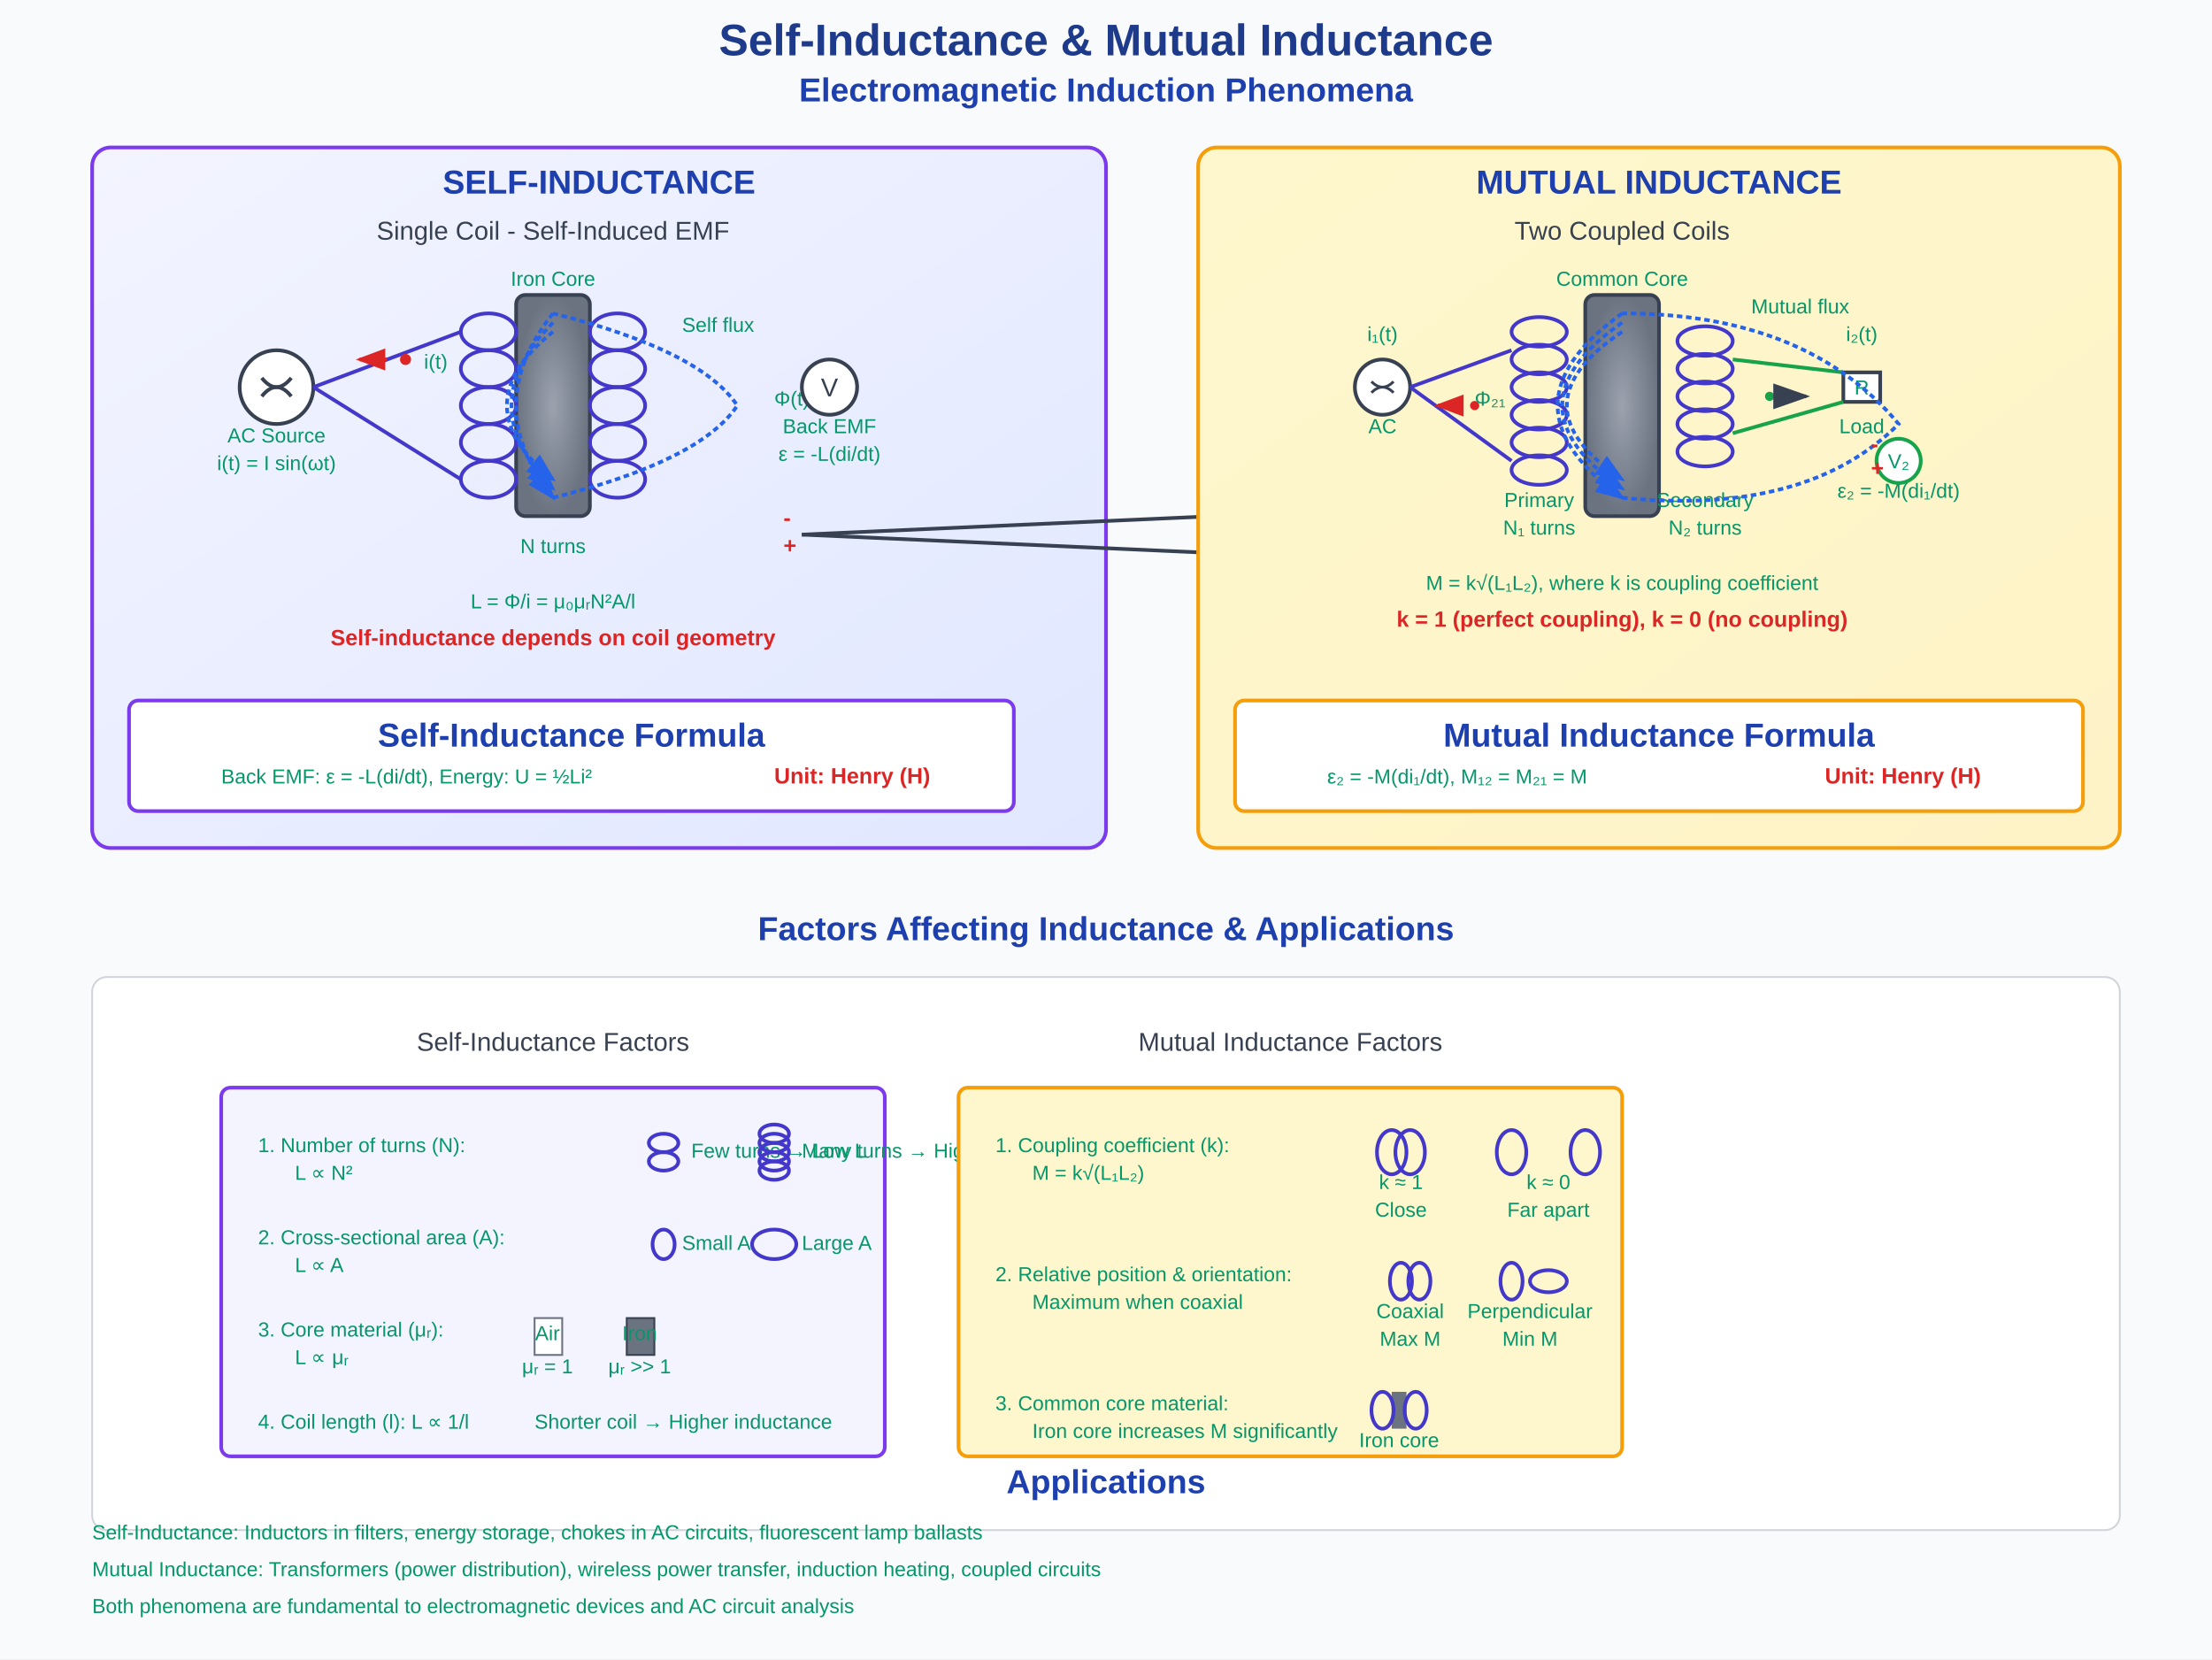
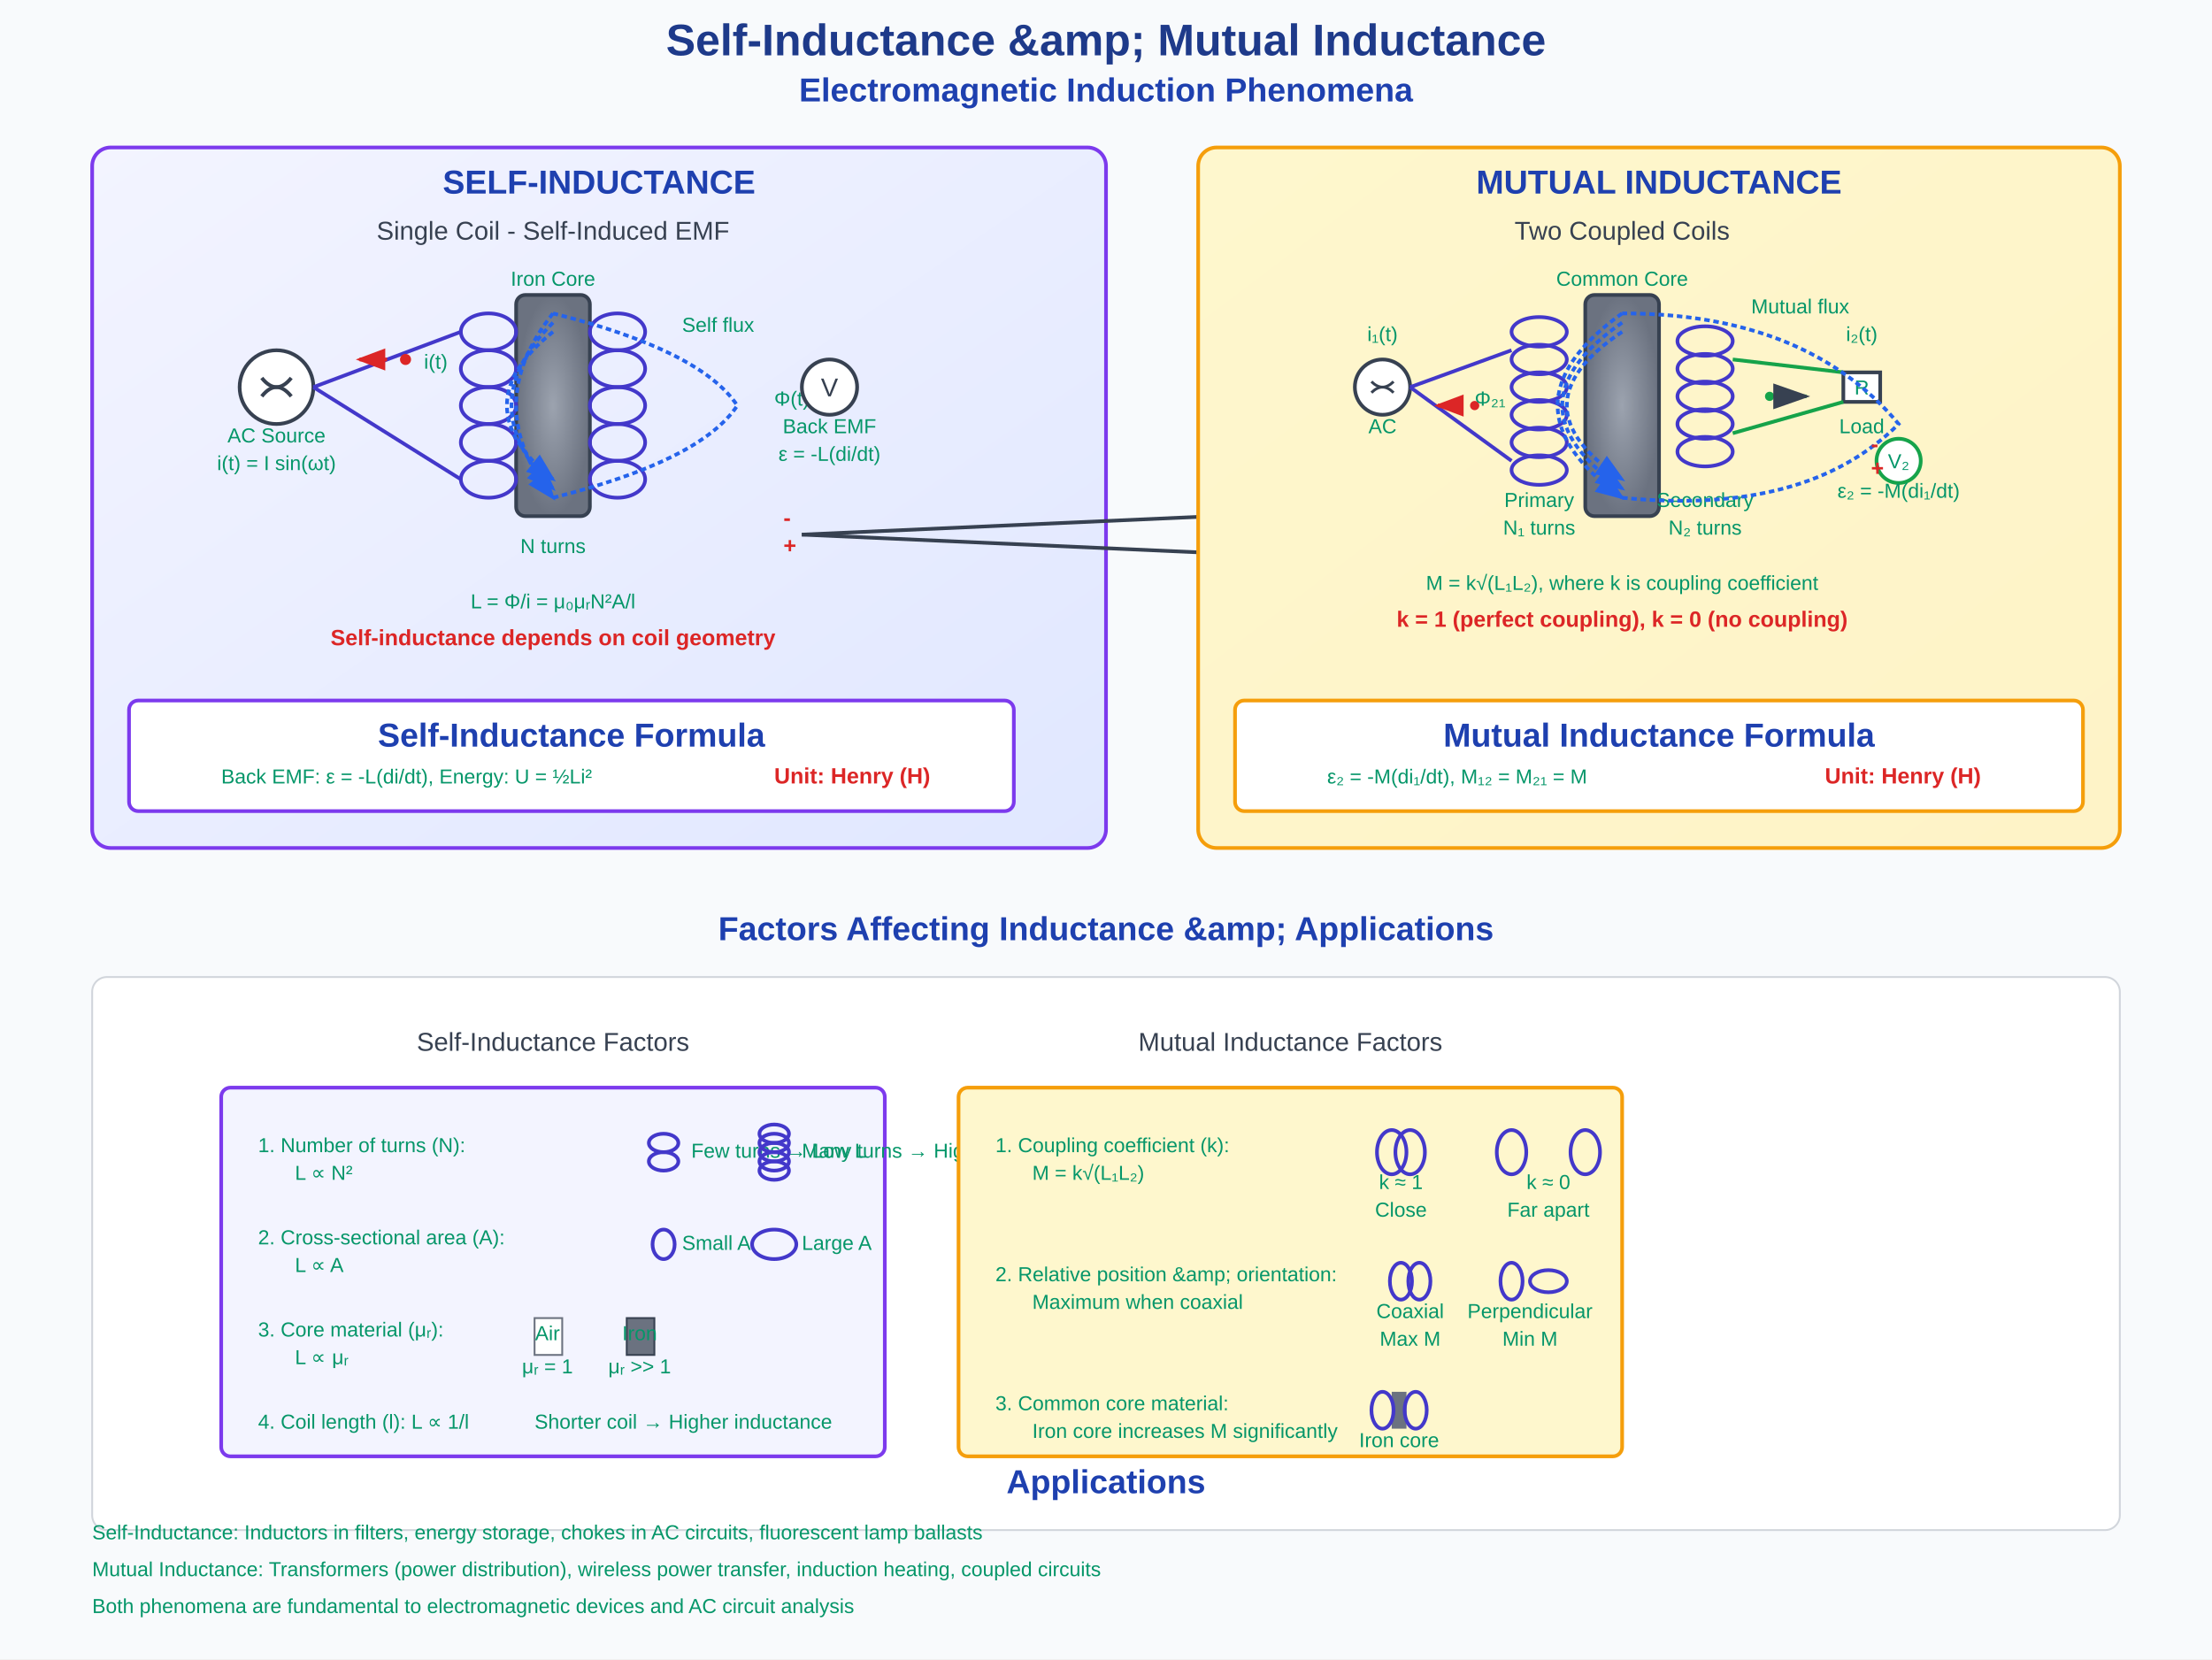
<svg xmlns="http://www.w3.org/2000/svg" viewBox="0 0 1200 900">
  <defs>
    <style>
      .title-text { font-family: 'Segoe UI', Arial, sans-serif; font-size: 24px; font-weight: bold; fill: #1e3a8a; }
      .subtitle-text { font-family: 'Segoe UI', Arial, sans-serif; font-size: 18px; font-weight: 600; fill: #1e40af; }
      .label-text { font-family: 'Segoe UI', Arial, sans-serif; font-size: 14px; font-weight: 500; fill: #374151; }
      .value-text { font-family: 'Segoe UI', Arial, sans-serif; font-size: 12px; font-weight: 600; fill: #dc2626; }
      .formula-text { font-family: 'Segoe UI', Arial, sans-serif; font-size: 11px; font-weight: 500; fill: #059669; }
      .self-color { stroke: #7c3aed; fill: #7c3aed; }
      .mutual-color { stroke: #f59e0b; fill: #f59e0b; }
      .current-primary { stroke: #dc2626; fill: #dc2626; }
      .current-secondary { stroke: #16a34a; fill: #16a34a; }
      .coil-wire { stroke: #4338ca; fill: none; stroke-width: 2; }
      .flux-line { stroke: #2563eb; fill: none; stroke-width: 2; stroke-dasharray: 3,2; }
      .core-material { fill: #6b7280; stroke: #374151; stroke-width: 1; }
    </style>
    <marker id="arrowhead" markerWidth="10" markerHeight="7" refX="9" refY="3.5" orient="auto">
      <polygon points="0 0, 10 3.5, 0 7" fill="#374151" />
    </marker>
    <marker id="flux-arrow" markerWidth="8" markerHeight="6" refX="7" refY="3" orient="auto">
      <polygon points="0 0, 8 3, 0 6" fill="#2563eb" />
    </marker>
    <marker id="current-arrow" markerWidth="8" markerHeight="6" refX="7" refY="3" orient="auto">
      <polygon points="0 0, 8 3, 0 6" fill="#dc2626" />
    </marker>
    <linearGradient id="selfBg" x1="0%" y1="0%" x2="100%" y2="100%">
      <stop offset="0%" style="stop-color:#f3f4ff;stop-opacity:1" />
      <stop offset="100%" style="stop-color:#e0e7ff;stop-opacity:1" />
    </linearGradient>
    <linearGradient id="mutualBg" x1="0%" y1="0%" x2="100%" y2="100%">
      <stop offset="0%" style="stop-color:#fef7cd;stop-opacity:1" />
      <stop offset="100%" style="stop-color:#fef3c7;stop-opacity:1" />
    </linearGradient>
    <radialGradient id="coilCore" cx="50%" cy="50%" r="50%">
      <stop offset="0%" style="stop-color:#9ca3af;stop-opacity:1" />
      <stop offset="100%" style="stop-color:#6b7280;stop-opacity:1" />
    </radialGradient>
  </defs>
  <rect width="1200" height="900" fill="#f8fafc" />
-   <text x="600" y="30" text-anchor="middle" class="title-text">Self-Inductance &amp; Mutual Inductance</text>
+   <text x="600" y="30" text-anchor="middle" class="title-text">Self-Inductance &amp;amp; Mutual Inductance</text>
  <text x="600" y="55" text-anchor="middle" class="subtitle-text">Electromagnetic Induction Phenomena</text>
  <g id="selfInductanceSection">
    <rect x="50" y="80" width="550" height="380" rx="10" fill="url(#selfBg)" stroke="#7c3aed" stroke-width="2" />
    <text x="325" y="105" text-anchor="middle" class="subtitle-text">SELF-INDUCTANCE</text>
    <g id="selfDemo" transform="translate(100, 130)">
      <text x="200" y="0" text-anchor="middle" class="label-text">Single Coil - Self-Induced EMF</text>
      <g id="singleCoil">
        <rect x="180" y="30" width="40" height="120" rx="5" fill="url(#coilCore)" stroke="#374151" stroke-width="2" />
        <text x="200" y="25" text-anchor="middle" class="formula-text">Iron Core</text>
        <g id="coilWindings">
          <ellipse cx="165" cy="50" rx="15" ry="10" class="coil-wire" />
          <ellipse cx="165" cy="70" rx="15" ry="10" class="coil-wire" />
          <ellipse cx="165" cy="90" rx="15" ry="10" class="coil-wire" />
          <ellipse cx="165" cy="110" rx="15" ry="10" class="coil-wire" />
          <ellipse cx="165" cy="130" rx="15" ry="10" class="coil-wire" />
          <ellipse cx="235" cy="50" rx="15" ry="10" class="coil-wire" />
          <ellipse cx="235" cy="70" rx="15" ry="10" class="coil-wire" />
          <ellipse cx="235" cy="90" rx="15" ry="10" class="coil-wire" />
          <ellipse cx="235" cy="110" rx="15" ry="10" class="coil-wire" />
          <ellipse cx="235" cy="130" rx="15" ry="10" class="coil-wire" />
          <text x="200" y="170" text-anchor="middle" class="formula-text">N turns</text>
        </g>
        <g id="acSource" transform="translate(50, 80)">
          <circle cx="0" cy="0" r="20" fill="white" stroke="#374151" stroke-width="2" />
          <path d="M -8,-5 Q 0,5 8,-5" stroke="#374151" stroke-width="2" fill="none" />
          <path d="M -8,5 Q 0,-5 8,5" stroke="#374151" stroke-width="2" fill="none" />
          <text x="0" y="30" text-anchor="middle" class="formula-text">AC Source</text>
          <text x="0" y="45" text-anchor="middle" class="formula-text">i(t) = I sin(ωt)</text>
        </g>
        <line x1="70" y1="80" x2="150" y2="50" class="coil-wire" />
        <line x1="70" y1="80" x2="150" y2="130" class="coil-wire" />
        <circle cx="120" cy="65" r="3" fill="#dc2626" />
        <text x="130" y="70" class="formula-text">i(t)</text>
        <line x1="110" y1="65" x2="95" y2="65" class="current-primary" stroke-width="2" marker-end="url(#current-arrow)" />
      </g>
      <g id="selfFlux">
        <path d="M 200,40 Q 160,90 200,140" class="flux-line" marker-end="url(#flux-arrow)" />
        <path d="M 200,45 Q 155,90 200,135" class="flux-line" marker-end="url(#flux-arrow)" />
        <path d="M 200,50 Q 150,90 200,130" class="flux-line" marker-end="url(#flux-arrow)" />
        <path d="M 200,140 Q 280,120 300,90 Q 280,60 200,40" class="flux-line" stroke-dasharray="5,5" />
        <text x="320" y="90" class="formula-text">Φ(t)</text>
        <text x="270" y="50" class="formula-text">Self flux</text>
      </g>
      <g id="backEMF" transform="translate(350, 80)">
        <circle cx="0" cy="0" r="15" fill="white" stroke="#374151" stroke-width="2" />
        <text x="0" y="5" text-anchor="middle" class="label-text">V</text>
        <text x="0" y="25" text-anchor="middle" class="formula-text">Back EMF</text>
        <text x="0" y="40" text-anchor="middle" class="formula-text">ε = -L(di/dt)</text>
        <line x1="250" y1="50" x2="320" y2="65" stroke="#374151" stroke-width="2" />
        <line x1="250" y1="130" x2="320" y2="95" stroke="#374151" stroke-width="2" />
        <line x1="320" y1="65" x2="-15" y2="80" stroke="#374151" stroke-width="2" />
        <line x1="320" y1="95" x2="-15" y2="80" stroke="#374151" stroke-width="2" />
        <text x="-25" y="75" class="value-text">-</text>
        <text x="-25" y="90" class="value-text">+</text>
      </g>
      <text x="200" y="200" text-anchor="middle" class="formula-text">L = Φ/i = μ₀μᵣN²A/l</text>
      <text x="200" y="220" text-anchor="middle" class="value-text">Self-inductance depends on coil geometry</text>
    </g>
    <g id="selfFormula" transform="translate(70, 380)">
      <rect x="0" y="0" width="480" height="60" rx="5" fill="white" stroke="#7c3aed" stroke-width="2" />
      <text x="240" y="25" text-anchor="middle" class="subtitle-text">Self-Inductance Formula</text>
      <text x="50" y="45" class="formula-text">Back EMF: ε = -L(di/dt), Energy: U = ½Li²</text>
      <text x="350" y="45" class="value-text">Unit: Henry (H)</text>
    </g>
  </g>
  <g id="mutualInductanceSection">
    <rect x="650" y="80" width="500" height="380" rx="10" fill="url(#mutualBg)" stroke="#f59e0b" stroke-width="2" />
    <text x="900" y="105" text-anchor="middle" class="subtitle-text">MUTUAL INDUCTANCE</text>
    <g id="mutualDemo" transform="translate(680, 130)">
      <text x="200" y="0" text-anchor="middle" class="label-text">Two Coupled Coils</text>
      <g id="transformer">
        <rect x="180" y="30" width="40" height="120" rx="5" fill="url(#coilCore)" stroke="#374151" stroke-width="2" />
        <text x="200" y="25" text-anchor="middle" class="formula-text">Common Core</text>
        <g id="primaryCoil">
          <ellipse cx="155" cy="50" rx="15" ry="8" class="coil-wire" />
          <ellipse cx="155" cy="65" rx="15" ry="8" class="coil-wire" />
          <ellipse cx="155" cy="80" rx="15" ry="8" class="coil-wire" />
          <ellipse cx="155" cy="95" rx="15" ry="8" class="coil-wire" />
          <ellipse cx="155" cy="110" rx="15" ry="8" class="coil-wire" />
          <ellipse cx="155" cy="125" rx="15" ry="8" class="coil-wire" />
          <text x="155" y="145" text-anchor="middle" class="formula-text">Primary</text>
          <text x="155" y="160" text-anchor="middle" class="formula-text">N₁ turns</text>
        </g>
        <g id="secondaryCoil">
          <ellipse cx="245" cy="55" rx="15" ry="8" class="coil-wire" stroke="#16a34a" />
          <ellipse cx="245" cy="70" rx="15" ry="8" class="coil-wire" stroke="#16a34a" />
          <ellipse cx="245" cy="85" rx="15" ry="8" class="coil-wire" stroke="#16a34a" />
          <ellipse cx="245" cy="100" rx="15" ry="8" class="coil-wire" stroke="#16a34a" />
          <ellipse cx="245" cy="115" rx="15" ry="8" class="coil-wire" stroke="#16a34a" />
          <text x="245" y="145" text-anchor="middle" class="formula-text">Secondary</text>
          <text x="245" y="160" text-anchor="middle" class="formula-text">N₂ turns</text>
        </g>
        <g id="primarySource" transform="translate(70, 80)">
          <circle cx="0" cy="0" r="15" fill="white" stroke="#374151" stroke-width="2" />
          <path d="M -6,-3 Q 0,3 6,-3" stroke="#374151" stroke-width="1.5" fill="none" />
          <path d="M -6,3 Q 0,-3 6,3" stroke="#374151" stroke-width="1.5" fill="none" />
          <text x="0" y="25" text-anchor="middle" class="formula-text">AC</text>
          <text x="0" y="-25" text-anchor="middle" class="formula-text">i₁(t)</text>
        </g>
        <g id="secondaryLoad" transform="translate(330, 80)">
          <rect x="-10" y="-8" width="20" height="16" fill="white" stroke="#374151" stroke-width="2" />
          <text x="0" y="4" text-anchor="middle" class="formula-text">R</text>
          <text x="0" y="25" text-anchor="middle" class="formula-text">Load</text>
          <text x="0" y="-25" text-anchor="middle" class="formula-text">i₂(t)</text>
        </g>
        <line x1="85" y1="80" x2="140" y2="60" class="coil-wire" />
        <line x1="85" y1="80" x2="140" y2="120" class="coil-wire" />
        <line x1="260" y1="65" x2="320" y2="72" stroke="#16a34a" stroke-width="2" />
        <line x1="260" y1="105" x2="320" y2="88" stroke="#16a34a" stroke-width="2" />
        <circle cx="120" cy="90" r="2" class="current-primary" />
        <line x1="110" y1="90" x2="100" y2="90" class="current-primary" stroke-width="2" marker-end="url(#current-arrow)" />
        <circle cx="280" cy="85" r="2" class="current-secondary" />
        <line x1="290" y1="85" x2="300" y2="85" class="current-secondary" stroke-width="2" marker-end="url(#arrowhead)" />
      </g>
      <g id="mutualFlux">
        <path d="M 200,40 Q 130,90 200,140" class="flux-line" marker-end="url(#flux-arrow)" />
        <path d="M 200,45 Q 135,90 200,135" class="flux-line" marker-end="url(#flux-arrow)" />
        <path d="M 200,50 Q 140,90 200,130" class="flux-line" marker-end="url(#flux-arrow)" />
        <path d="M 200,140 Q 300,150 350,100 Q 300,40 200,40" class="flux-line" stroke-dasharray="5,5" />
        <text x="120" y="90" class="formula-text">Φ₂₁</text>
        <text x="270" y="40" class="formula-text">Mutual flux</text>
      </g>
      <g id="inducedEMF" transform="translate(350, 120)">
        <circle cx="0" cy="0" r="12" fill="white" stroke="#16a34a" stroke-width="2" />
        <text x="0" y="4" text-anchor="middle" class="formula-text">V₂</text>
        <text x="0" y="20" text-anchor="middle" class="formula-text">ε₂ = -M(di₁/dt)</text>
        <text x="-15" y="-5" class="value-text">-</text>
        <text x="-15" y="8" class="value-text">+</text>
      </g>
      <text x="200" y="190" text-anchor="middle" class="formula-text">M = k√(L₁L₂), where k is coupling coefficient</text>
      <text x="200" y="210" text-anchor="middle" class="value-text">k = 1 (perfect coupling), k = 0 (no coupling)</text>
    </g>
    <g id="mutualFormula" transform="translate(670, 380)">
      <rect x="0" y="0" width="460" height="60" rx="5" fill="white" stroke="#f59e0b" stroke-width="2" />
      <text x="230" y="25" text-anchor="middle" class="subtitle-text">Mutual Inductance Formula</text>
      <text x="50" y="45" class="formula-text">ε₂ = -M(di₁/dt), M₁₂ = M₂₁ = M</text>
      <text x="320" y="45" class="value-text">Unit: Henry (H)</text>
    </g>
  </g>
  <g id="factorsSection" transform="translate(50, 490)">
-     <text x="550" y="20" text-anchor="middle" class="subtitle-text">Factors Affecting Inductance &amp; Applications</text>
+     <text x="550" y="20" text-anchor="middle" class="subtitle-text">Factors Affecting Inductance &amp;amp; Applications</text>
    <rect x="0" y="40" width="1100" height="300" fill="white" stroke="#d1d5db" stroke-width="1" rx="8" />
    <g id="selfFactors" transform="translate(50, 80)">
      <text x="200" y="0" text-anchor="middle" class="label-text">Self-Inductance Factors</text>
      <rect x="20" y="20" width="360" height="200" fill="#f3f4ff" stroke="#7c3aed" stroke-width="2" rx="5" />
      <g id="geometryFactors" transform="translate(40, 40)">
        <g id="turnsEffect">
          <text x="0" y="15" class="formula-text">1. Number of turns (N):</text>
          <text x="20" y="30" class="formula-text">L ∝ N²</text>
          <g transform="translate(200, 10)">
            <ellipse cx="20" cy="0" rx="8" ry="5" class="coil-wire" />
            <ellipse cx="20" cy="10" rx="8" ry="5" class="coil-wire" />
            <text x="35" y="8" class="formula-text">Few turns → Low L</text>
            <ellipse cx="80" cy="-5" rx="8" ry="5" class="coil-wire" />
            <ellipse cx="80" cy="0" rx="8" ry="5" class="coil-wire" />
            <ellipse cx="80" cy="5" rx="8" ry="5" class="coil-wire" />
            <ellipse cx="80" cy="10" rx="8" ry="5" class="coil-wire" />
            <ellipse cx="80" cy="15" rx="8" ry="5" class="coil-wire" />
            <text x="95" y="8" class="formula-text">Many turns → High L</text>
          </g>
        </g>
        <g id="areaEffect" transform="translate(0, 50)">
          <text x="0" y="15" class="formula-text">2. Cross-sectional area (A):</text>
          <text x="20" y="30" class="formula-text">L ∝ A</text>
          <g transform="translate(200, 10)">
            <ellipse cx="20" cy="5" rx="6" ry="8" class="coil-wire" />
            <text x="30" y="8" class="formula-text">Small A</text>
            <ellipse cx="80" cy="5" rx="12" ry="8" class="coil-wire" />
            <text x="95" y="8" class="formula-text">Large A</text>
          </g>
        </g>
        <g id="materialEffect" transform="translate(0, 100)">
          <text x="0" y="15" class="formula-text">3. Core material (μᵣ):</text>
          <text x="20" y="30" class="formula-text">L ∝ μᵣ</text>
          <g transform="translate(150, 0)">
            <rect x="0" y="5" width="15" height="20" fill="white" stroke="#6b7280" />
            <text x="7" y="17" text-anchor="middle" class="formula-text">Air</text>
            <text x="7" y="35" text-anchor="middle" class="formula-text">μᵣ = 1</text>
            <rect x="50" y="5" width="15" height="20" fill="#6b7280" stroke="#374151" />
            <text x="57" y="17" text-anchor="middle" class="formula-text">Iron</text>
            <text x="57" y="35" text-anchor="middle" class="formula-text">μᵣ &gt;&gt; 1</text>
          </g>
        </g>
        <g id="lengthEffect" transform="translate(0, 150)">
          <text x="0" y="15" class="formula-text">4. Coil length (l): L ∝ 1/l</text>
          <text x="150" y="15" class="formula-text">Shorter coil → Higher inductance</text>
        </g>
      </g>
    </g>
    <g id="mutualFactors" transform="translate(450, 80)">
      <text x="200" y="0" text-anchor="middle" class="label-text">Mutual Inductance Factors</text>
      <rect x="20" y="20" width="360" height="200" fill="#fef7cd" stroke="#f59e0b" stroke-width="2" rx="5" />
      <g id="couplingFactors" transform="translate(40, 40)">
        <g id="couplingK">
          <text x="0" y="15" class="formula-text">1. Coupling coefficient (k):</text>
          <text x="20" y="30" class="formula-text">M = k√(L₁L₂)</text>
          <g transform="translate(200, 0)">
            <ellipse cx="15" cy="15" rx="8" ry="12" class="coil-wire" />
            <ellipse cx="25" cy="15" rx="8" ry="12" class="coil-wire" stroke="#16a34a" />
            <text x="20" y="35" text-anchor="middle" class="formula-text">k ≈ 1</text>
            <text x="20" y="50" text-anchor="middle" class="formula-text">Close</text>
            <ellipse cx="80" cy="15" rx="8" ry="12" class="coil-wire" />
            <ellipse cx="120" cy="15" rx="8" ry="12" class="coil-wire" stroke="#16a34a" />
            <text x="100" y="35" text-anchor="middle" class="formula-text">k ≈ 0</text>
            <text x="100" y="50" text-anchor="middle" class="formula-text">Far apart</text>
          </g>
        </g>
        <g id="positionEffect" transform="translate(0, 70)">
-           <text x="0" y="15" class="formula-text">2. Relative position &amp; orientation:</text>
+           <text x="0" y="15" class="formula-text">2. Relative position &amp;amp; orientation:</text>
          <text x="20" y="30" class="formula-text">Maximum when coaxial</text>
          <g transform="translate(200, 0)">
            <ellipse cx="20" cy="15" rx="6" ry="10" class="coil-wire" />
            <ellipse cx="30" cy="15" rx="6" ry="10" class="coil-wire" stroke="#16a34a" />
            <text x="25" y="35" text-anchor="middle" class="formula-text">Coaxial</text>
            <text x="25" y="50" text-anchor="middle" class="formula-text">Max M</text>
            <ellipse cx="80" cy="15" rx="6" ry="10" class="coil-wire" />
            <ellipse cx="100" cy="15" rx="10" ry="6" class="coil-wire" stroke="#16a34a" />
            <text x="90" y="35" text-anchor="middle" class="formula-text">Perpendicular</text>
            <text x="90" y="50" text-anchor="middle" class="formula-text">Min M</text>
          </g>
        </g>
        <g id="mutualCore" transform="translate(0, 140)">
          <text x="0" y="15" class="formula-text">3. Common core material:</text>
          <text x="20" y="30" class="formula-text">Iron core increases M significantly</text>
          <g transform="translate(200, 0)">
            <rect x="15" y="5" width="8" height="20" fill="#6b7280" />
            <ellipse cx="10" cy="15" rx="6" ry="10" class="coil-wire" />
            <ellipse cx="28" cy="15" rx="6" ry="10" class="coil-wire" stroke="#16a34a" />
            <text x="19" y="35" text-anchor="middle" class="formula-text">Iron core</text>
          </g>
        </g>
      </g>
    </g>
  </g>
  <g id="applications" transform="translate(50, 810)">
    <text x="550" y="0" text-anchor="middle" class="subtitle-text">Applications</text>
    <text x="0" y="25" class="formula-text">Self-Inductance: Inductors in filters, energy storage, chokes in AC circuits, fluorescent lamp ballasts</text>
    <text x="0" y="45" class="formula-text">Mutual Inductance: Transformers (power distribution), wireless power transfer, induction heating, coupled circuits</text>
    <text x="0" y="65" class="formula-text">Both phenomena are fundamental to electromagnetic devices and AC circuit analysis</text>
  </g>
</svg>
